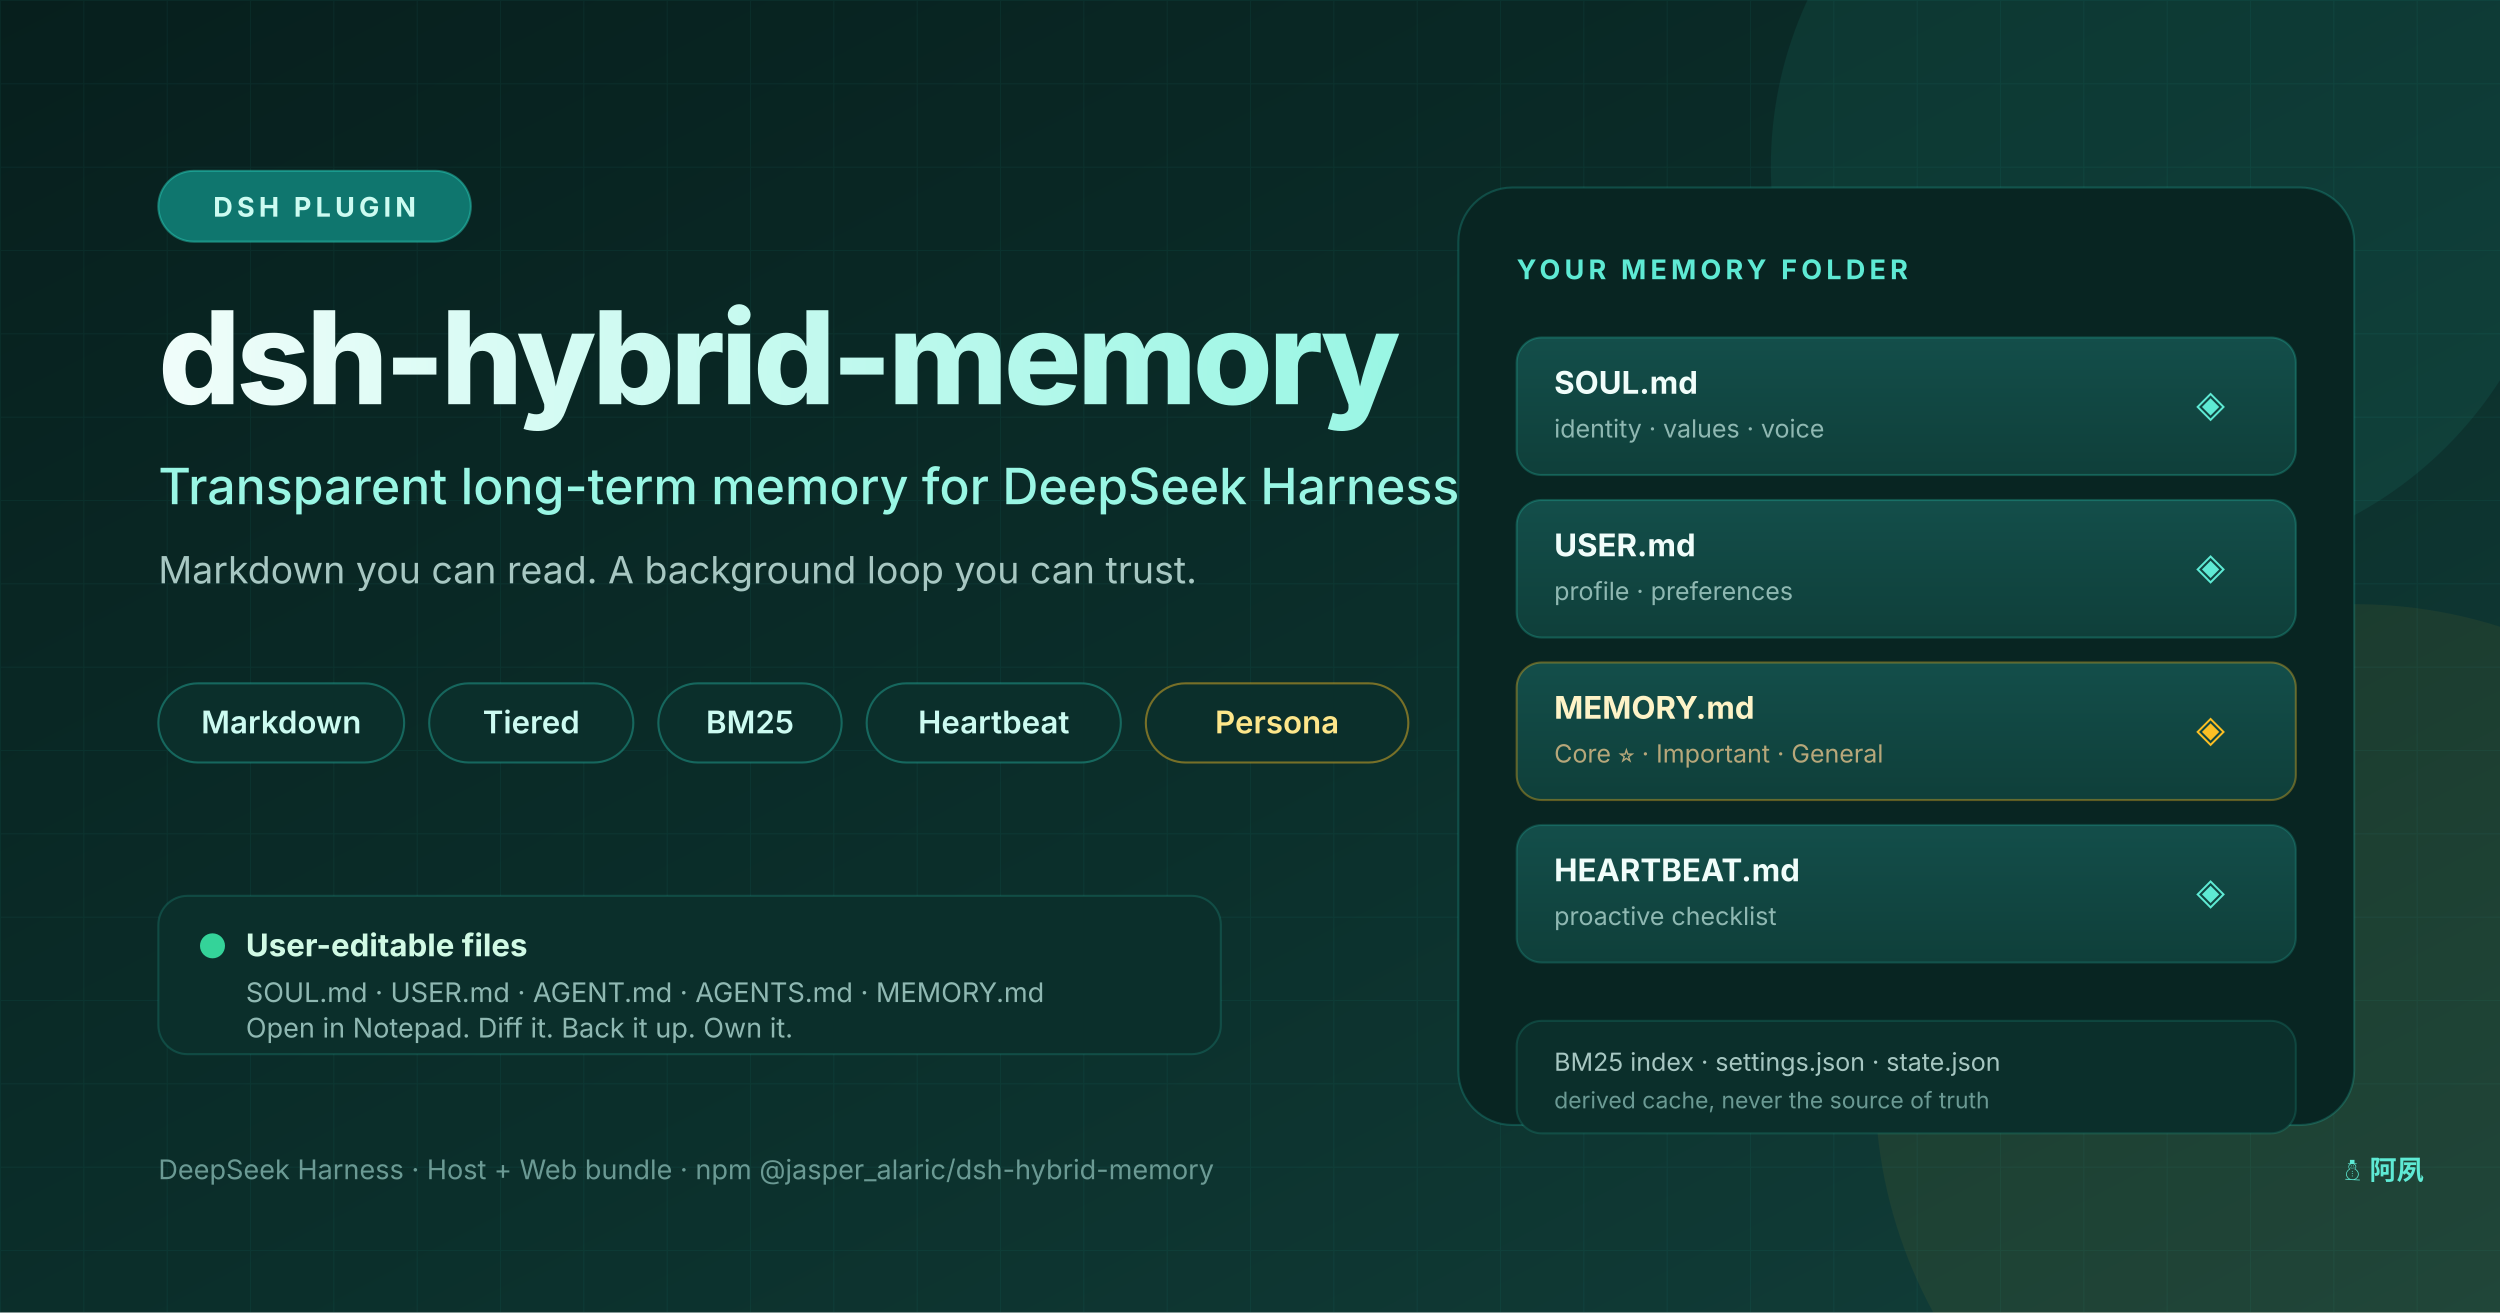
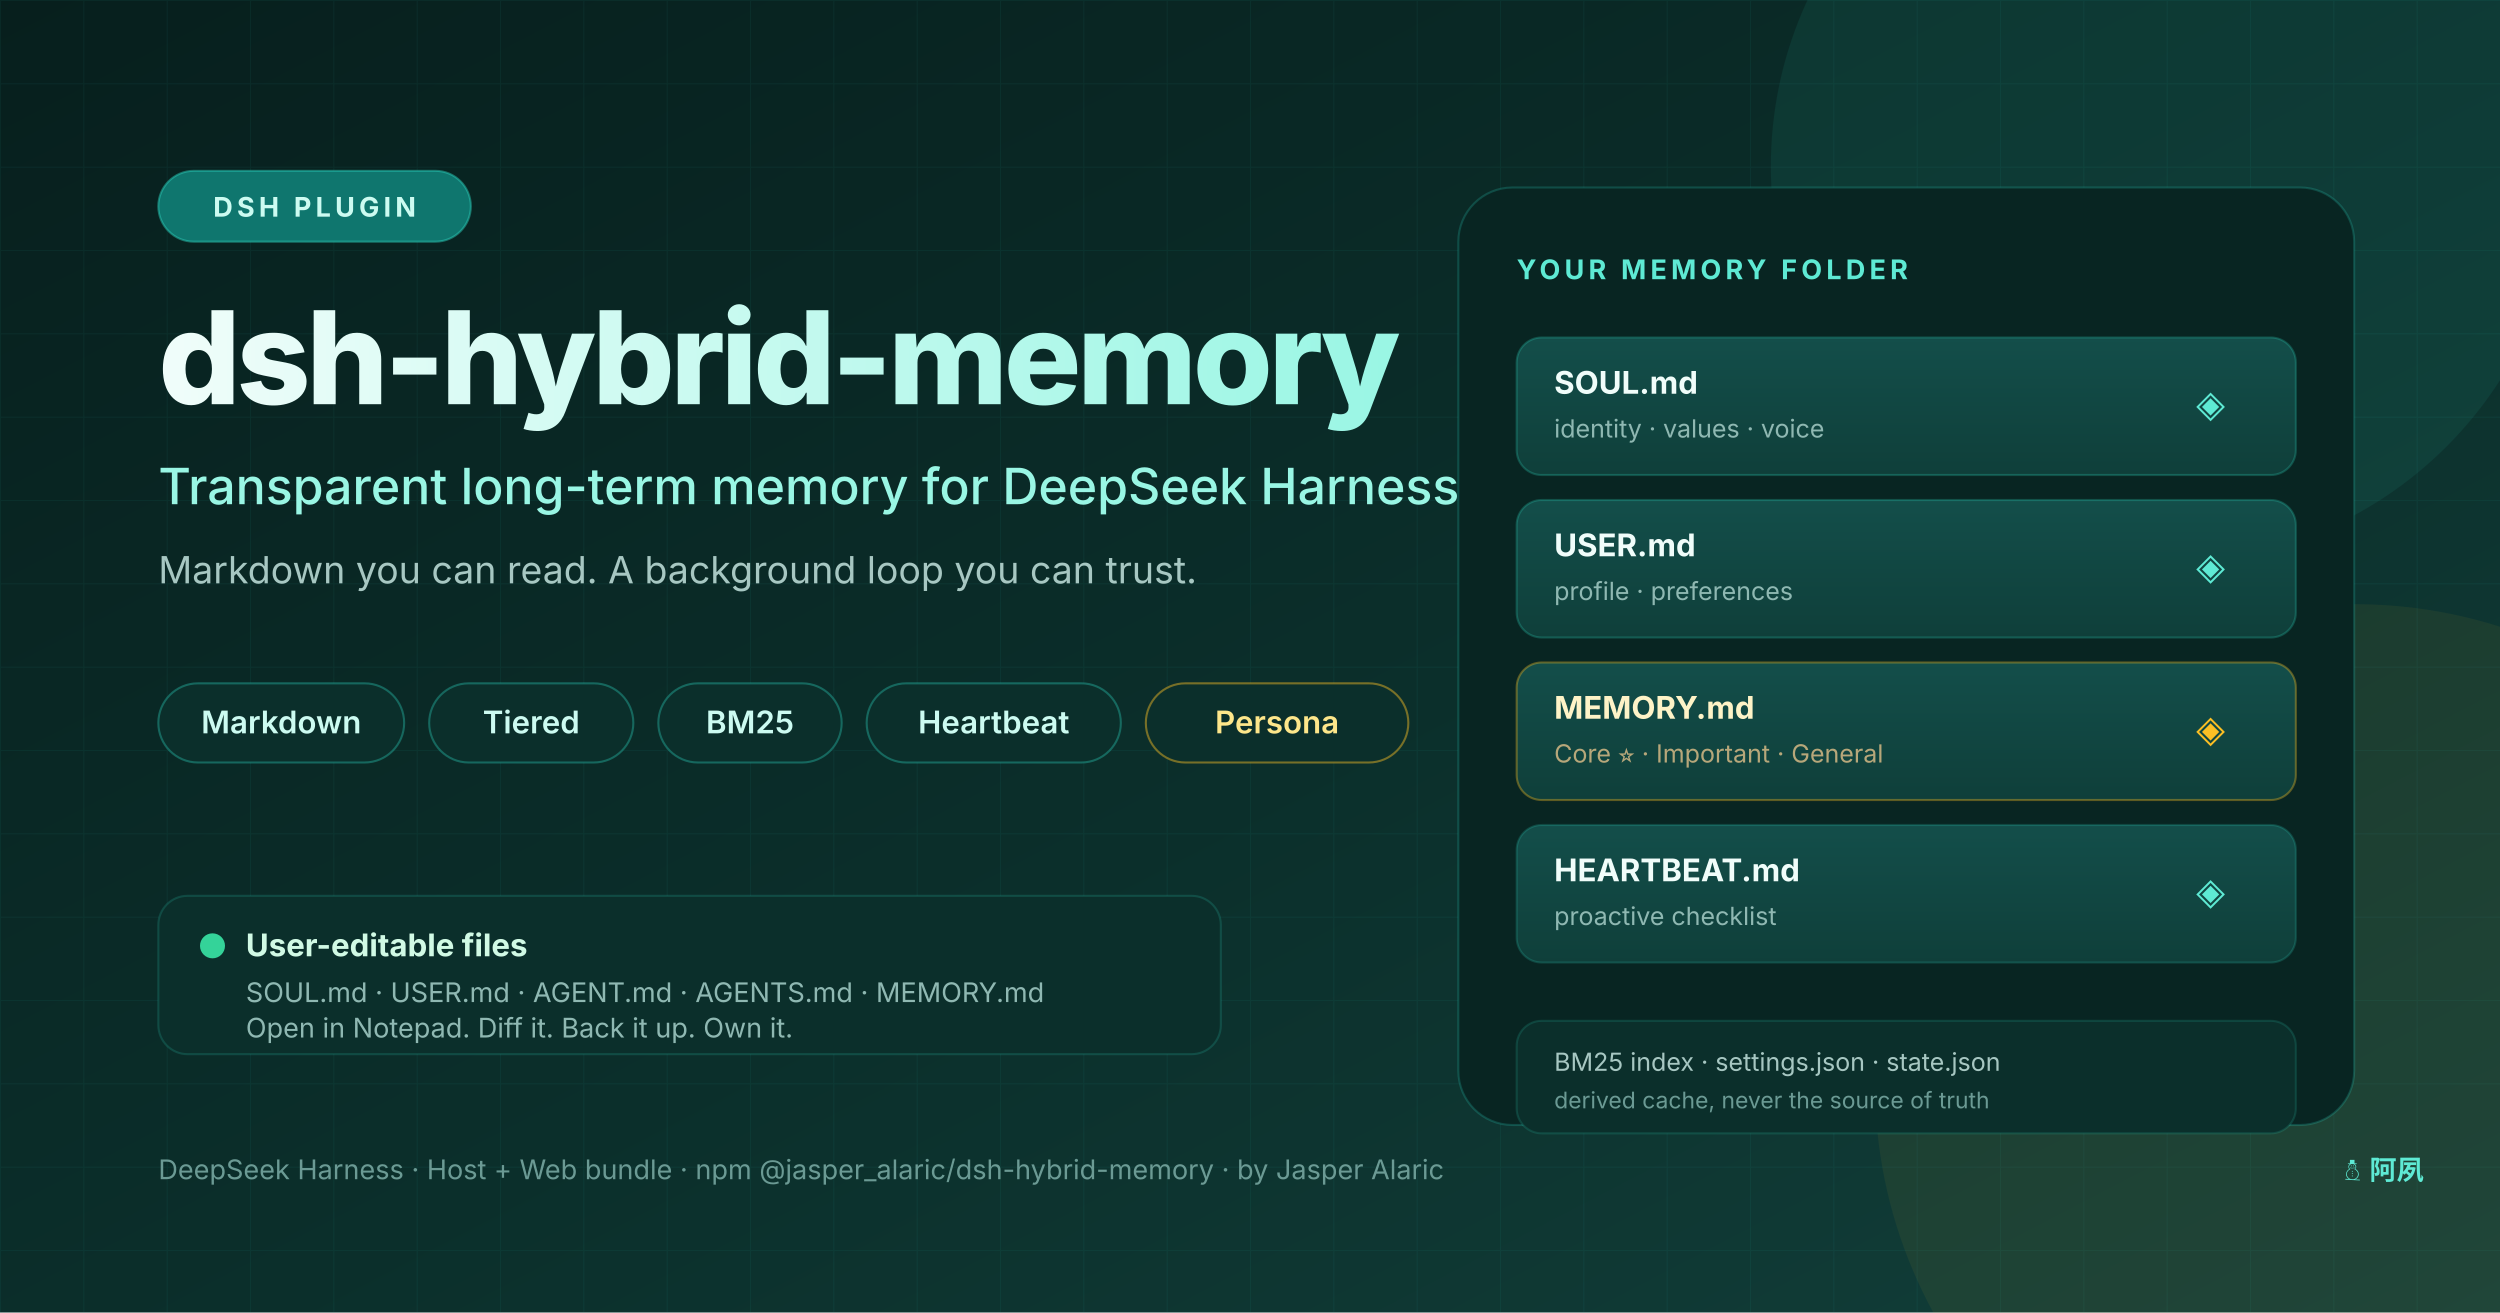
<svg xmlns="http://www.w3.org/2000/svg" width="1200" height="630" viewBox="0 0 1200 630" role="img" aria-label="dsh-hybrid-memory cover">
  <defs>
    <linearGradient id="bg" x1="0" y1="0" x2="1" y2="1">
      <stop offset="0" stop-color="#071f1d" />
      <stop offset="0.55" stop-color="#0b2f2b" />
      <stop offset="1" stop-color="#123f3a" />
    </linearGradient>
    <linearGradient id="title" x1="0" y1="0" x2="1" y2="0">
      <stop offset="0" stop-color="#f0fdfa" />
      <stop offset="1" stop-color="#99f6e4" />
    </linearGradient>
    <linearGradient id="card" x1="0" y1="0" x2="0" y2="1">
      <stop offset="0" stop-color="#134e4a" />
      <stop offset="1" stop-color="#0f3f3a" />
    </linearGradient>
    <pattern id="grid" width="40" height="40" patternUnits="userSpaceOnUse">
      <path d="M 40 0 L 0 0 0 40" fill="none" stroke="#2dd4bf" stroke-opacity="0.06" stroke-width="1" />
    </pattern>
  </defs>
  <rect width="1200" height="630" fill="url(#bg)" />
  <rect width="1200" height="630" fill="url(#grid)" />
  <circle cx="1040" cy="80" r="190" fill="#2dd4bf" opacity="0.08" />
  <circle cx="1130" cy="520" r="230" fill="#fbbf24" opacity="0.06" />
  <g transform="translate(76 82)">
    <rect x="0" y="0" width="150" height="34" rx="17" fill="#0f766e" stroke="#2dd4bf" stroke-opacity="0.45" />
    <text x="75" y="22" text-anchor="middle" fill="#ccfbf1" font-family="Inter, Segoe UI, sans-serif" font-size="13" font-weight="700" letter-spacing="2">DSH PLUGIN</text>
    <text x="0" y="112" fill="url(#title)" font-family="Inter, Segoe UI, sans-serif" font-size="62" font-weight="800" letter-spacing="-2">dsh-hybrid-memory</text>
    <text x="0" y="160" fill="#99f6e4" font-family="Inter, Segoe UI, sans-serif" font-size="24" font-weight="500">Transparent long-term memory for DeepSeek Harness</text>
    <text x="0" y="198" fill="#a7c7c2" font-family="Inter, Segoe UI, sans-serif" font-size="18">Markdown you can read. A background loop you can trust.</text>
    <g transform="translate(0 246)" font-family="Inter, Segoe UI, sans-serif" font-size="15" font-weight="600">
      <rect x="0" y="0" width="118" height="38" rx="19" fill="#0b2f2b" stroke="#2dd4bf" stroke-opacity="0.35" />
      <text x="59" y="24" text-anchor="middle" fill="#ccfbf1">Markdown</text>
      <rect x="130" y="0" width="98" height="38" rx="19" fill="#0b2f2b" stroke="#2dd4bf" stroke-opacity="0.35" />
      <text x="179" y="24" text-anchor="middle" fill="#ccfbf1">Tiered</text>
      <rect x="240" y="0" width="88" height="38" rx="19" fill="#0b2f2b" stroke="#2dd4bf" stroke-opacity="0.35" />
      <text x="284" y="24" text-anchor="middle" fill="#ccfbf1">BM25</text>
      <rect x="340" y="0" width="122" height="38" rx="19" fill="#0b2f2b" stroke="#2dd4bf" stroke-opacity="0.35" />
      <text x="401" y="24" text-anchor="middle" fill="#ccfbf1">Heartbeat</text>
      <rect x="474" y="0" width="126" height="38" rx="19" fill="#0b2f2b" stroke="#fbbf24" stroke-opacity="0.45" />
      <text x="537" y="24" text-anchor="middle" fill="#fde68a">Persona</text>
    </g>
    <g transform="translate(0 348)" font-family="Inter, Segoe UI, sans-serif">
      <rect x="0" y="0" width="510" height="76" rx="14" fill="#0b2f2b" stroke="#2dd4bf" stroke-opacity="0.18" />
      <circle cx="26" cy="24" r="6" fill="#34d399" />
      <text x="42" y="29" fill="#d1fae5" font-size="15" font-weight="700">User-editable files</text>
      <text x="42" y="51" fill="#8fb8b2" font-size="13">SOUL.md · USER.md · AGENT.md · AGENTS.md · MEMORY.md</text>
      <text x="42" y="68" fill="#8fb8b2" font-size="13">Open in Notepad. Diff it. Back it up. Own it.</text>
    </g>
  </g>
  <g transform="translate(700 90)">
    <rect x="0" y="0" width="430" height="450" rx="26" fill="#082522" stroke="#2dd4bf" stroke-opacity="0.22" />
    <text x="28" y="44" fill="#5eead4" font-family="Inter, Segoe UI, sans-serif" font-size="13" font-weight="700" letter-spacing="2">YOUR MEMORY FOLDER</text>
    <g transform="translate(28 72)" font-family="Inter, Segoe UI, sans-serif">
      <rect x="0" y="0" width="374" height="66" rx="12" fill="url(#card)" stroke="#2dd4bf" stroke-opacity="0.25" />
      <text x="18" y="27" fill="#f0fdfa" font-size="15" font-weight="700">SOUL.md</text>
      <text x="18" y="48" fill="#8fb8b2" font-size="12">identity · values · voice</text>
      <text x="340" y="38" fill="#5eead4" font-size="18" text-anchor="end">◈</text>
      <rect x="0" y="78" width="374" height="66" rx="12" fill="url(#card)" stroke="#2dd4bf" stroke-opacity="0.25" />
      <text x="18" y="105" fill="#f0fdfa" font-size="15" font-weight="700">USER.md</text>
      <text x="18" y="126" fill="#8fb8b2" font-size="12">profile · preferences</text>
      <text x="340" y="116" fill="#5eead4" font-size="18" text-anchor="end">◈</text>
      <rect x="0" y="156" width="374" height="66" rx="12" fill="url(#card)" stroke="#fbbf24" stroke-opacity="0.35" />
      <text x="18" y="183" fill="#fef3c7" font-size="15" font-weight="700">MEMORY.md</text>
      <text x="18" y="204" fill="#b7a77a" font-size="12">Core ⭐ · Important · General</text>
      <text x="340" y="194" fill="#fbbf24" font-size="18" text-anchor="end">◈</text>
      <rect x="0" y="234" width="374" height="66" rx="12" fill="url(#card)" stroke="#2dd4bf" stroke-opacity="0.2" />
      <text x="18" y="261" fill="#f0fdfa" font-size="15" font-weight="700">HEARTBEAT.md</text>
      <text x="18" y="282" fill="#8fb8b2" font-size="12">proactive checklist</text>
      <text x="340" y="272" fill="#5eead4" font-size="18" text-anchor="end">◈</text>
      <rect x="0" y="328" width="374" height="54" rx="12" fill="#0b2f2b" stroke="#2dd4bf" stroke-opacity="0.16" />
      <text x="18" y="352" fill="#a7c7c2" font-size="12">BM25 index · settings.json · state.json</text>
      <text x="18" y="370" fill="#6b9a94" font-size="11">derived cache, never the source of truth</text>
    </g>
  </g>
  <g transform="translate(76 566)" font-family="Inter, Segoe UI, sans-serif">
-     <text x="0" y="0" fill="#6b9a94" font-size="13">DeepSeek Harness · Host + Web bundle · npm @jasper_alaric/dsh-hybrid-memory</text>
+     <text x="0" y="0" fill="#6b9a94" font-size="13">DeepSeek Harness · Host + Web bundle · npm @jasper_alaric/dsh-hybrid-memory · by Jasper Alaric</text>
    <text x="1048" y="0" fill="#5eead4" font-size="13" font-weight="700">⛄ 阿夙</text>
  </g>
</svg>
